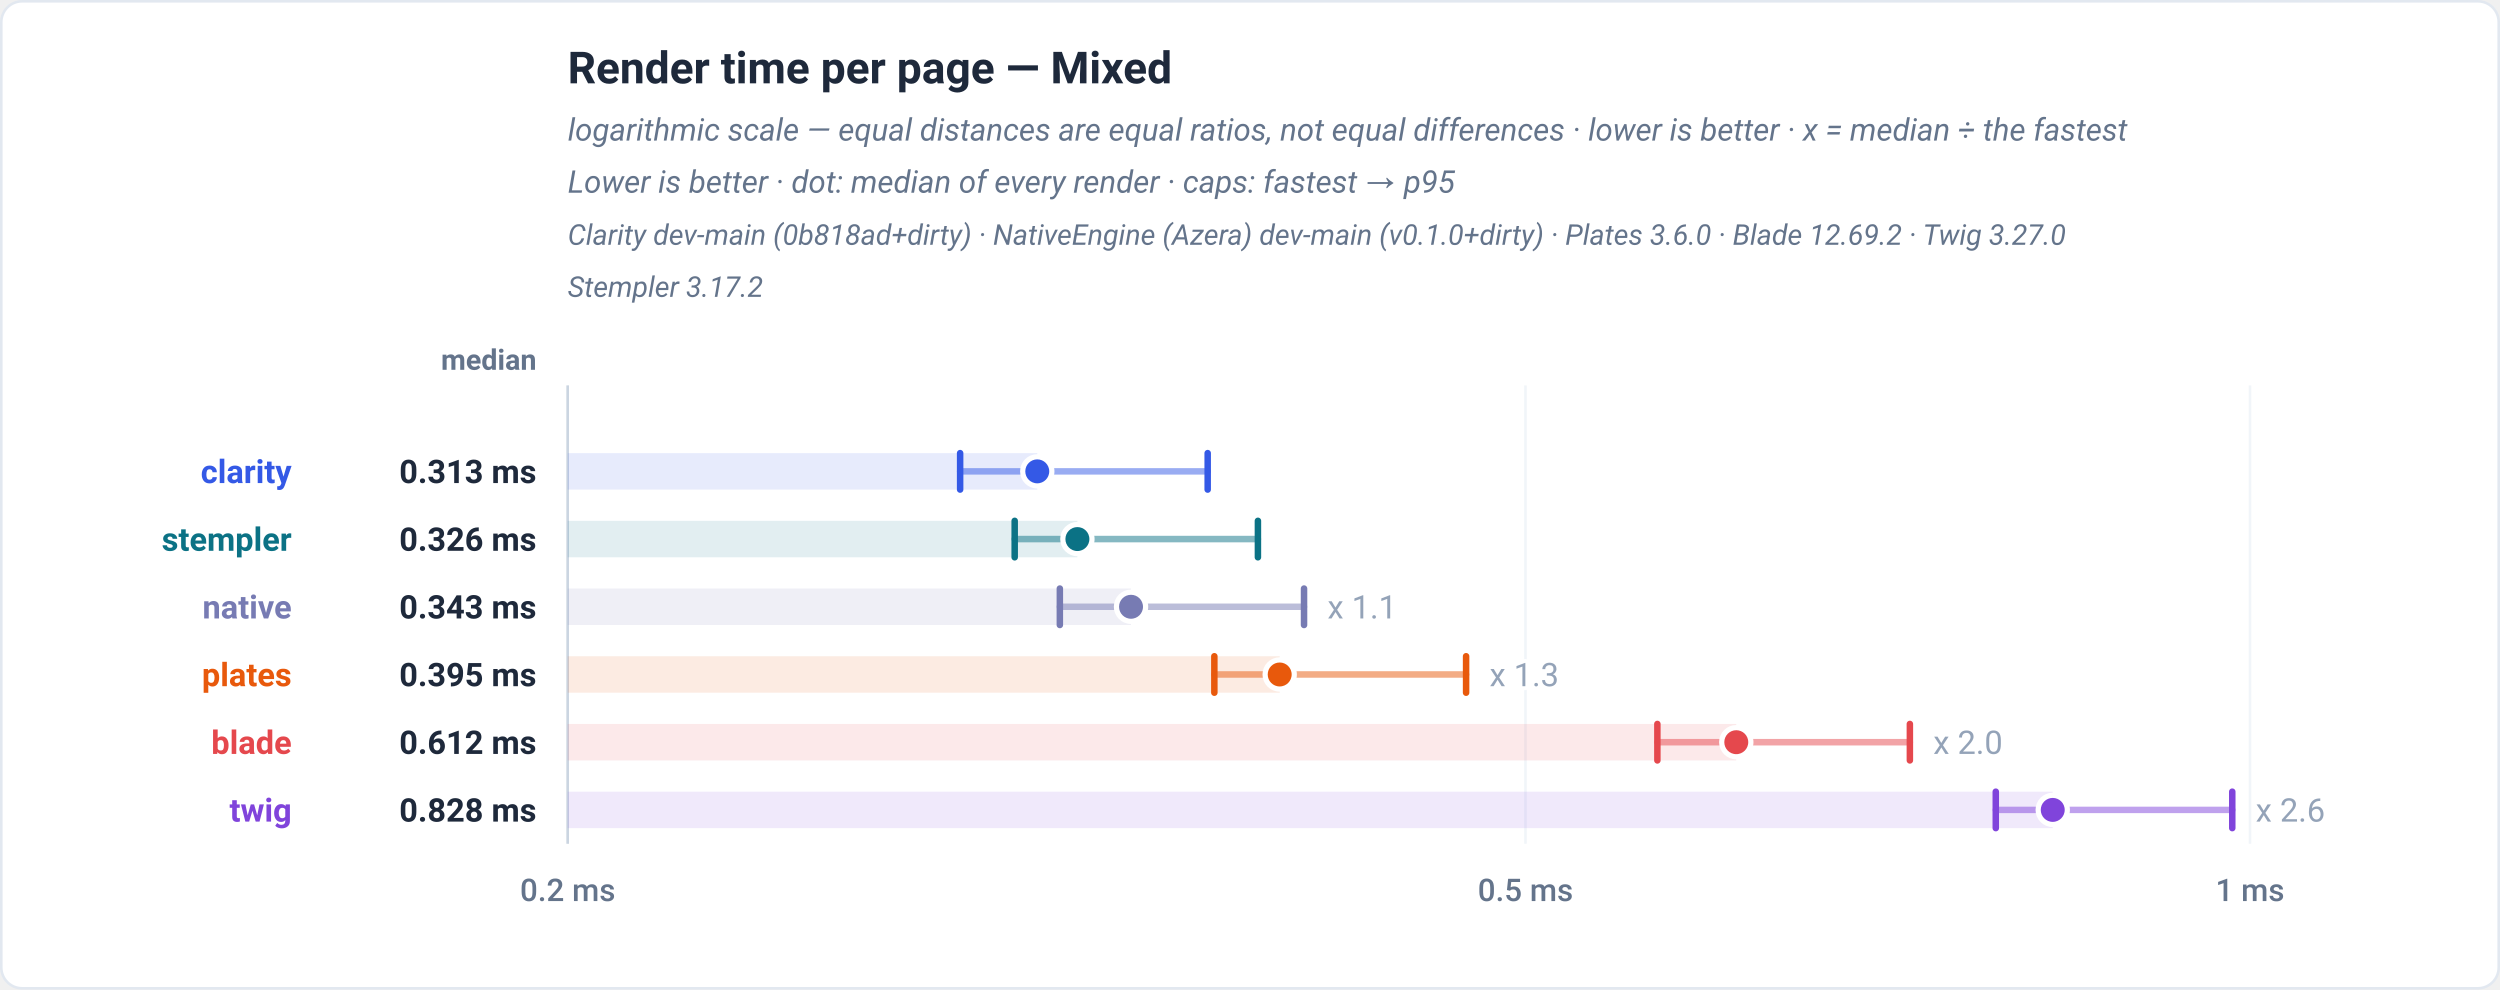
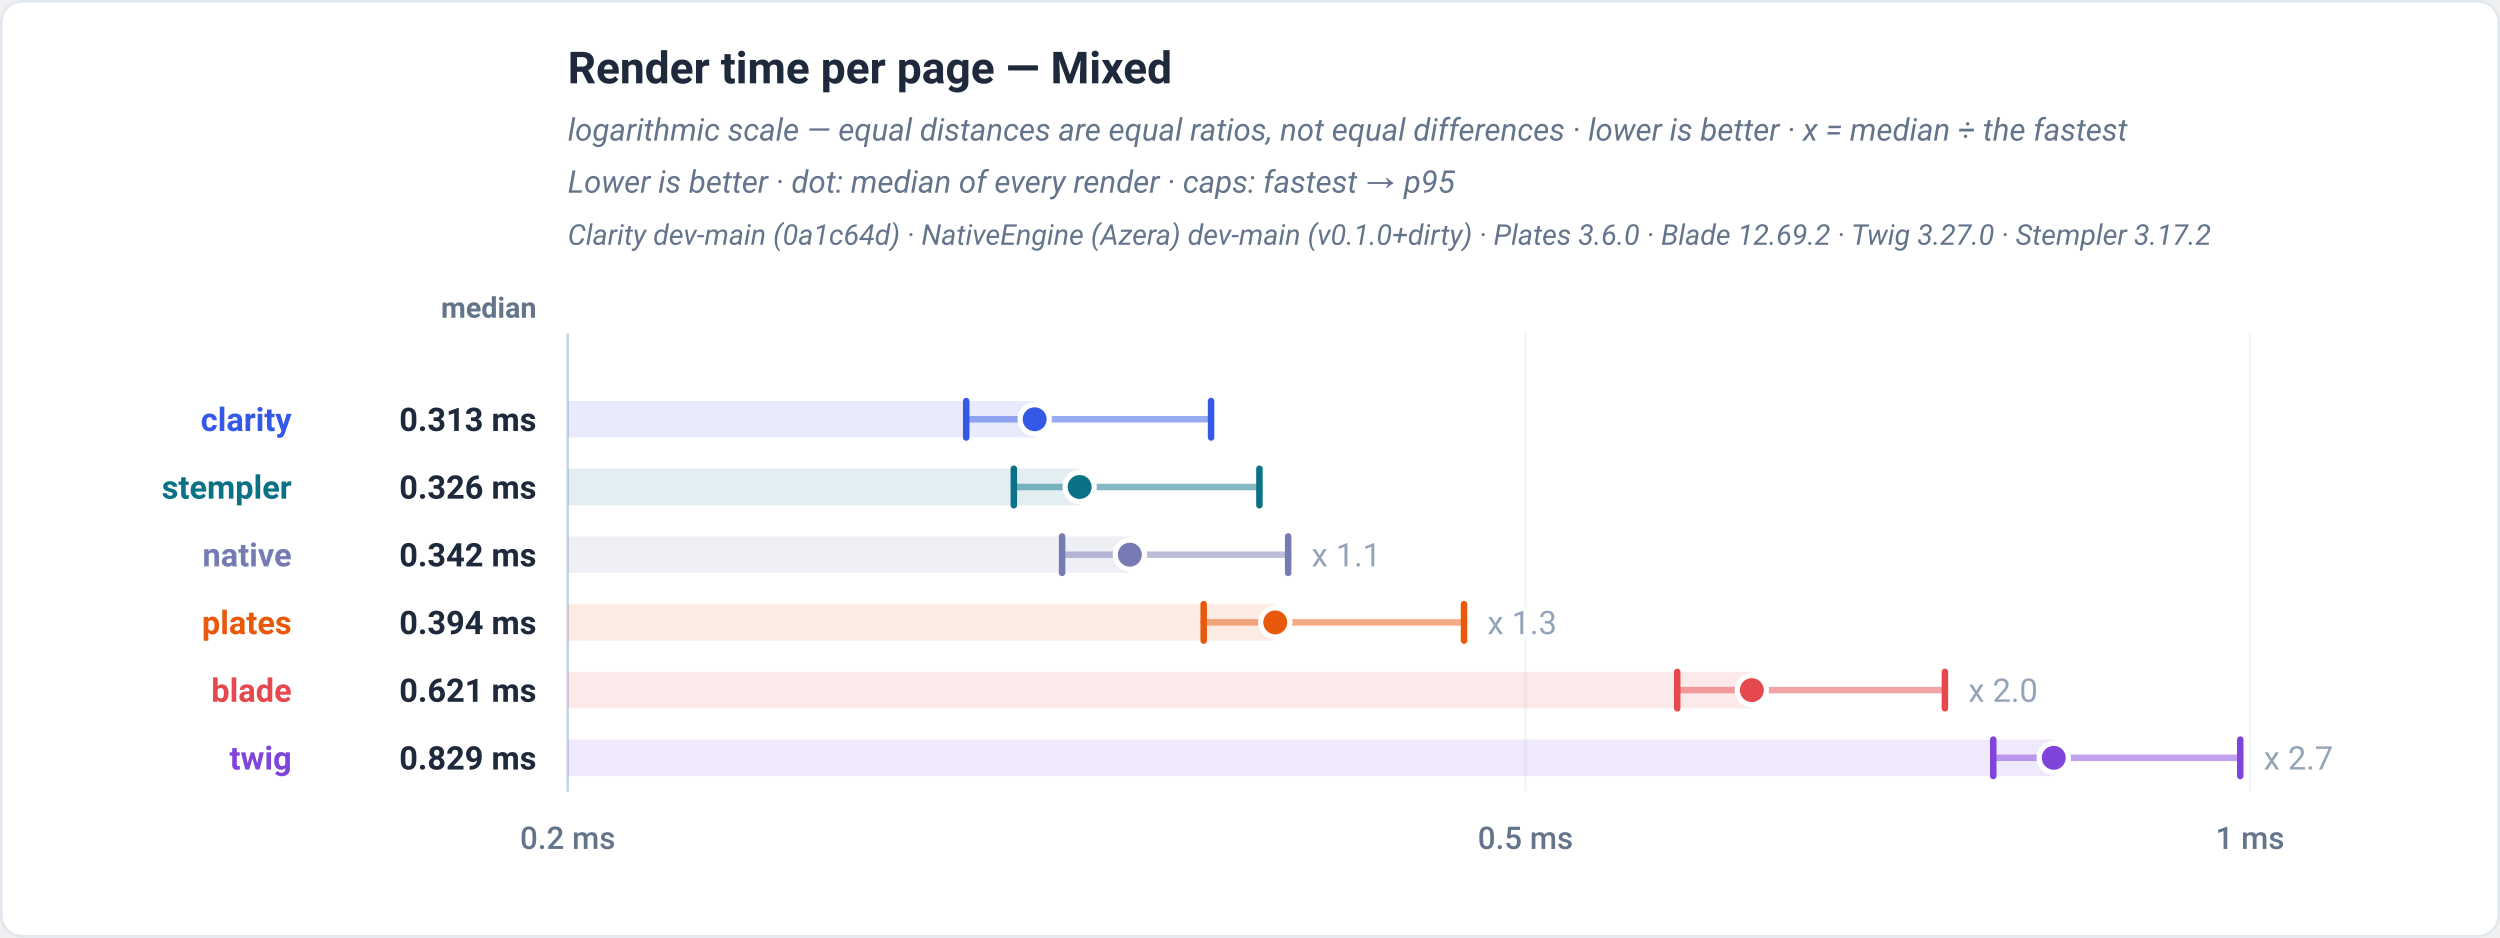
- <svg xmlns="http://www.w3.org/2000/svg" viewBox="0 0 960 380" width="960" height="380" role="img" font-family="-apple-system,BlinkMacSystemFont,'Segoe UI',Roboto,Helvetica,Arial,sans-serif">
-   <rect x="0.5" y="0.5" width="959" height="379" rx="8" fill="#ffffff" stroke="#e2e8f0" />
+ <svg xmlns="http://www.w3.org/2000/svg" viewBox="0 0 960 360" width="960" height="360" role="img" font-family="-apple-system,BlinkMacSystemFont,'Segoe UI',Roboto,Helvetica,Arial,sans-serif">
+   <rect x="0.5" y="0.5" width="959" height="359" rx="8" fill="#ffffff" stroke="#e2e8f0" />
  <text x="218" y="32" font-family="-apple-system,BlinkMacSystemFont,'Segoe UI',Roboto,Helvetica,Arial,sans-serif" font-size="17" font-weight="700" fill="#1e293b" text-anchor="start">Render time per page — Mixed</text>
  <text x="218" y="54" font-family="-apple-system,BlinkMacSystemFont,'Segoe UI',Roboto,Helvetica,Arial,sans-serif" font-size="12" font-weight="400" fill="#64748b" text-anchor="start" font-style="italic">logarithmic scale — equal distances are equal ratios, not equal differences · lower is better · x = median ÷ the fastest</text>
  <text x="218" y="74" font-family="-apple-system,BlinkMacSystemFont,'Segoe UI',Roboto,Helvetica,Arial,sans-serif" font-size="12" font-weight="400" fill="#64748b" text-anchor="start" font-style="italic">Lower is better · dot: median of every render · caps: fastest → p95</text>
-   <text x="218" y="94" font-family="-apple-system,BlinkMacSystemFont,'Segoe UI',Roboto,Helvetica,Arial,sans-serif" font-size="11" font-weight="400" fill="#64748b" text-anchor="start" font-style="italic">Clarity dev-main (0b818ad+dirty) · NativeEngine (Azera) dev-main (v0.1.0+dirty) · Plates 3.6.0 · Blade 12.69.2 · Twig 3.27.0</text>
-   <text x="218" y="114" font-family="-apple-system,BlinkMacSystemFont,'Segoe UI',Roboto,Helvetica,Arial,sans-serif" font-size="11" font-weight="400" fill="#64748b" text-anchor="start" font-style="italic">Stempler 3.17.2</text>
-   <text x="206" y="142" font-family="-apple-system,BlinkMacSystemFont,'Segoe UI',Roboto,Helvetica,Arial,sans-serif" font-size="11" font-weight="600" fill="#64748b" text-anchor="end">median</text>
-   <line x1="218" y1="148" x2="218" y2="324" stroke="#f1f5f9" stroke-width="1" />
-   <text x="218" y="346" font-family="-apple-system,BlinkMacSystemFont,'Segoe UI',Roboto,Helvetica,Arial,sans-serif" font-size="12" font-weight="500" fill="#64748b" text-anchor="middle">0.2 ms</text>
-   <line x1="585.78" y1="148" x2="585.78" y2="324" stroke="#f1f5f9" stroke-width="1" />
-   <text x="585.78" y="346" font-family="-apple-system,BlinkMacSystemFont,'Segoe UI',Roboto,Helvetica,Arial,sans-serif" font-size="12" font-weight="500" fill="#64748b" text-anchor="middle">0.5 ms</text>
-   <line x1="864" y1="148" x2="864" y2="324" stroke="#f1f5f9" stroke-width="1" />
-   <text x="864" y="346" font-family="-apple-system,BlinkMacSystemFont,'Segoe UI',Roboto,Helvetica,Arial,sans-serif" font-size="12" font-weight="500" fill="#64748b" text-anchor="middle">1 ms</text>
-   <line x1="218" y1="148" x2="218" y2="324" stroke="#cbd5e1" stroke-width="1" />
-   <rect x="218" y="174" width="180.31" height="14" fill="#3459e6" fill-opacity="0.12" />
-   <line x1="368.69" y1="181" x2="463.75" y2="181" stroke="#3459e6" stroke-width="2.5" stroke-linecap="round" opacity="0.5" />
-   <line x1="368.69" y1="174" x2="368.69" y2="188" stroke="#3459e6" stroke-width="2.5" stroke-linecap="round" />
-   <line x1="463.75" y1="174" x2="463.75" y2="188" stroke="#3459e6" stroke-width="2.5" stroke-linecap="round" />
-   <circle cx="398.31" cy="181" r="5.6" fill="#3459e6" stroke="#ffffff" stroke-width="2" />
-   <text x="112" y="185.5" font-family="-apple-system,BlinkMacSystemFont,'Segoe UI',Roboto,Helvetica,Arial,sans-serif" font-size="12.5" font-weight="700" fill="#3459e6" text-anchor="end">clarity</text>
-   <text x="206" y="185.5" font-family="-apple-system,BlinkMacSystemFont,'Segoe UI',Roboto,Helvetica,Arial,sans-serif" font-size="12.5" font-weight="700" fill="#1e293b" text-anchor="end">0.313 ms</text>
-   <rect x="218" y="200" width="195.72" height="14" fill="#0b7285" fill-opacity="0.12" />
-   <line x1="389.64" y1="207" x2="483.04" y2="207" stroke="#0b7285" stroke-width="2.5" stroke-linecap="round" opacity="0.5" />
-   <line x1="389.64" y1="200" x2="389.64" y2="214" stroke="#0b7285" stroke-width="2.5" stroke-linecap="round" />
-   <line x1="483.04" y1="200" x2="483.04" y2="214" stroke="#0b7285" stroke-width="2.5" stroke-linecap="round" />
-   <circle cx="413.72" cy="207" r="5.6" fill="#0b7285" stroke="#ffffff" stroke-width="2" />
-   <text x="112" y="211.5" font-family="-apple-system,BlinkMacSystemFont,'Segoe UI',Roboto,Helvetica,Arial,sans-serif" font-size="12.5" font-weight="700" fill="#0b7285" text-anchor="end">stempler</text>
-   <text x="206" y="211.5" font-family="-apple-system,BlinkMacSystemFont,'Segoe UI',Roboto,Helvetica,Arial,sans-serif" font-size="12.5" font-weight="700" fill="#1e293b" text-anchor="end">0.326 ms</text>
-   <rect x="218" y="226" width="216.31" height="14" fill="#777bb3" fill-opacity="0.12" />
-   <line x1="406.98" y1="233" x2="500.75" y2="233" stroke="#777bb3" stroke-width="2.5" stroke-linecap="round" opacity="0.5" />
-   <line x1="406.98" y1="226" x2="406.98" y2="240" stroke="#777bb3" stroke-width="2.5" stroke-linecap="round" />
-   <line x1="500.75" y1="226" x2="500.75" y2="240" stroke="#777bb3" stroke-width="2.5" stroke-linecap="round" />
-   <circle cx="434.31" cy="233" r="5.6" fill="#777bb3" stroke="#ffffff" stroke-width="2" />
-   <text x="509.75" y="237.5" font-family="-apple-system,BlinkMacSystemFont,'Segoe UI',Roboto,Helvetica,Arial,sans-serif" font-size="12.5" font-weight="400" fill="#94a3b8" text-anchor="start" stroke="#ffffff" stroke-width="3" paint-order="stroke" stroke-linejoin="round">x 1.1</text>
-   <text x="112" y="237.5" font-family="-apple-system,BlinkMacSystemFont,'Segoe UI',Roboto,Helvetica,Arial,sans-serif" font-size="12.5" font-weight="700" fill="#777bb3" text-anchor="end">native</text>
-   <text x="206" y="237.5" font-family="-apple-system,BlinkMacSystemFont,'Segoe UI',Roboto,Helvetica,Arial,sans-serif" font-size="12.5" font-weight="700" fill="#1e293b" text-anchor="end">0.343 ms</text>
-   <rect x="218" y="252" width="273.4" height="14" fill="#e8590c" fill-opacity="0.12" />
-   <line x1="466.31" y1="259" x2="562.98" y2="259" stroke="#e8590c" stroke-width="2.5" stroke-linecap="round" opacity="0.5" />
-   <line x1="466.31" y1="252" x2="466.31" y2="266" stroke="#e8590c" stroke-width="2.5" stroke-linecap="round" />
-   <line x1="562.98" y1="252" x2="562.98" y2="266" stroke="#e8590c" stroke-width="2.5" stroke-linecap="round" />
-   <circle cx="491.4" cy="259" r="5.6" fill="#e8590c" stroke="#ffffff" stroke-width="2" />
-   <text x="571.98" y="263.5" font-family="-apple-system,BlinkMacSystemFont,'Segoe UI',Roboto,Helvetica,Arial,sans-serif" font-size="12.5" font-weight="400" fill="#94a3b8" text-anchor="start" stroke="#ffffff" stroke-width="3" paint-order="stroke" stroke-linejoin="round">x 1.3</text>
-   <text x="112" y="263.5" font-family="-apple-system,BlinkMacSystemFont,'Segoe UI',Roboto,Helvetica,Arial,sans-serif" font-size="12.5" font-weight="700" fill="#e8590c" text-anchor="end">plates</text>
-   <text x="206" y="263.5" font-family="-apple-system,BlinkMacSystemFont,'Segoe UI',Roboto,Helvetica,Arial,sans-serif" font-size="12.5" font-weight="700" fill="#1e293b" text-anchor="end">0.395 ms</text>
-   <rect x="218" y="278" width="448.73" height="14" fill="#e5484d" fill-opacity="0.12" />
-   <line x1="636.43" y1="285" x2="733.39" y2="285" stroke="#e5484d" stroke-width="2.5" stroke-linecap="round" opacity="0.5" />
-   <line x1="636.43" y1="278" x2="636.43" y2="292" stroke="#e5484d" stroke-width="2.5" stroke-linecap="round" />
-   <line x1="733.39" y1="278" x2="733.39" y2="292" stroke="#e5484d" stroke-width="2.5" stroke-linecap="round" />
-   <circle cx="666.73" cy="285" r="5.6" fill="#e5484d" stroke="#ffffff" stroke-width="2" />
-   <text x="742.39" y="289.5" font-family="-apple-system,BlinkMacSystemFont,'Segoe UI',Roboto,Helvetica,Arial,sans-serif" font-size="12.5" font-weight="400" fill="#94a3b8" text-anchor="start" stroke="#ffffff" stroke-width="3" paint-order="stroke" stroke-linejoin="round">x 2.0</text>
-   <text x="112" y="289.5" font-family="-apple-system,BlinkMacSystemFont,'Segoe UI',Roboto,Helvetica,Arial,sans-serif" font-size="12.5" font-weight="700" fill="#e5484d" text-anchor="end">blade</text>
-   <text x="206" y="289.5" font-family="-apple-system,BlinkMacSystemFont,'Segoe UI',Roboto,Helvetica,Arial,sans-serif" font-size="12.5" font-weight="700" fill="#1e293b" text-anchor="end">0.612 ms</text>
-   <rect x="218" y="304" width="570.25" height="14" fill="#8044db" fill-opacity="0.12" />
-   <line x1="766.38" y1="311" x2="857.19" y2="311" stroke="#8044db" stroke-width="2.5" stroke-linecap="round" opacity="0.5" />
-   <line x1="766.38" y1="304" x2="766.38" y2="318" stroke="#8044db" stroke-width="2.5" stroke-linecap="round" />
-   <line x1="857.19" y1="304" x2="857.19" y2="318" stroke="#8044db" stroke-width="2.5" stroke-linecap="round" />
-   <circle cx="788.25" cy="311" r="5.6" fill="#8044db" stroke="#ffffff" stroke-width="2" />
-   <text x="866.19" y="315.5" font-family="-apple-system,BlinkMacSystemFont,'Segoe UI',Roboto,Helvetica,Arial,sans-serif" font-size="12.5" font-weight="400" fill="#94a3b8" text-anchor="start" stroke="#ffffff" stroke-width="3" paint-order="stroke" stroke-linejoin="round">x 2.6</text>
-   <text x="112" y="315.5" font-family="-apple-system,BlinkMacSystemFont,'Segoe UI',Roboto,Helvetica,Arial,sans-serif" font-size="12.5" font-weight="700" fill="#8044db" text-anchor="end">twig</text>
-   <text x="206" y="315.5" font-family="-apple-system,BlinkMacSystemFont,'Segoe UI',Roboto,Helvetica,Arial,sans-serif" font-size="12.5" font-weight="700" fill="#1e293b" text-anchor="end">0.828 ms</text>
+   <text x="218" y="94" font-family="-apple-system,BlinkMacSystemFont,'Segoe UI',Roboto,Helvetica,Arial,sans-serif" font-size="11" font-weight="400" fill="#64748b" text-anchor="start" font-style="italic">Clarity dev-main (0a1c64d) · NativeEngine (Azera) dev-main (v0.1.0+dirty) · Plates 3.6.0 · Blade 12.69.2 · Twig 3.27.0 · Stempler 3.17.2</text>
+   <text x="206" y="122" font-family="-apple-system,BlinkMacSystemFont,'Segoe UI',Roboto,Helvetica,Arial,sans-serif" font-size="11" font-weight="600" fill="#64748b" text-anchor="end">median</text>
+   <line x1="218" y1="128" x2="218" y2="304" stroke="#f1f5f9" stroke-width="1" />
+   <text x="218" y="326" font-family="-apple-system,BlinkMacSystemFont,'Segoe UI',Roboto,Helvetica,Arial,sans-serif" font-size="12" font-weight="500" fill="#64748b" text-anchor="middle">0.2 ms</text>
+   <line x1="585.78" y1="128" x2="585.78" y2="304" stroke="#f1f5f9" stroke-width="1" />
+   <text x="585.78" y="326" font-family="-apple-system,BlinkMacSystemFont,'Segoe UI',Roboto,Helvetica,Arial,sans-serif" font-size="12" font-weight="500" fill="#64748b" text-anchor="middle">0.5 ms</text>
+   <line x1="864" y1="128" x2="864" y2="304" stroke="#f1f5f9" stroke-width="1" />
+   <text x="864" y="326" font-family="-apple-system,BlinkMacSystemFont,'Segoe UI',Roboto,Helvetica,Arial,sans-serif" font-size="12" font-weight="500" fill="#64748b" text-anchor="middle">1 ms</text>
+   <line x1="218" y1="128" x2="218" y2="304" stroke="#cbd5e1" stroke-width="1" />
+   <rect x="218" y="154" width="179.31" height="14" fill="#3459e6" fill-opacity="0.12" />
+   <line x1="371.02" y1="161" x2="465.05" y2="161" stroke="#3459e6" stroke-width="2.5" stroke-linecap="round" opacity="0.5" />
+   <line x1="371.02" y1="154" x2="371.02" y2="168" stroke="#3459e6" stroke-width="2.5" stroke-linecap="round" />
+   <line x1="465.05" y1="154" x2="465.05" y2="168" stroke="#3459e6" stroke-width="2.5" stroke-linecap="round" />
+   <circle cx="397.31" cy="161" r="5.6" fill="#3459e6" stroke="#ffffff" stroke-width="2" />
+   <text x="112" y="165.5" font-family="-apple-system,BlinkMacSystemFont,'Segoe UI',Roboto,Helvetica,Arial,sans-serif" font-size="12.5" font-weight="700" fill="#3459e6" text-anchor="end">clarity</text>
+   <text x="206" y="165.5" font-family="-apple-system,BlinkMacSystemFont,'Segoe UI',Roboto,Helvetica,Arial,sans-serif" font-size="12.5" font-weight="700" fill="#1e293b" text-anchor="end">0.313 ms</text>
+   <rect x="218" y="180" width="196.58" height="14" fill="#0b7285" fill-opacity="0.12" />
+   <line x1="389.31" y1="187" x2="483.62" y2="187" stroke="#0b7285" stroke-width="2.5" stroke-linecap="round" opacity="0.5" />
+   <line x1="389.31" y1="180" x2="389.31" y2="194" stroke="#0b7285" stroke-width="2.5" stroke-linecap="round" />
+   <line x1="483.62" y1="180" x2="483.62" y2="194" stroke="#0b7285" stroke-width="2.5" stroke-linecap="round" />
+   <circle cx="414.58" cy="187" r="5.6" fill="#0b7285" stroke="#ffffff" stroke-width="2" />
+   <text x="112" y="191.5" font-family="-apple-system,BlinkMacSystemFont,'Segoe UI',Roboto,Helvetica,Arial,sans-serif" font-size="12.5" font-weight="700" fill="#0b7285" text-anchor="end">stempler</text>
+   <text x="206" y="191.5" font-family="-apple-system,BlinkMacSystemFont,'Segoe UI',Roboto,Helvetica,Arial,sans-serif" font-size="12.5" font-weight="700" fill="#1e293b" text-anchor="end">0.326 ms</text>
+   <rect x="218" y="206" width="215.86" height="14" fill="#777bb3" fill-opacity="0.12" />
+   <line x1="407.84" y1="213" x2="494.65" y2="213" stroke="#777bb3" stroke-width="2.5" stroke-linecap="round" opacity="0.5" />
+   <line x1="407.84" y1="206" x2="407.84" y2="220" stroke="#777bb3" stroke-width="2.5" stroke-linecap="round" />
+   <line x1="494.65" y1="206" x2="494.65" y2="220" stroke="#777bb3" stroke-width="2.5" stroke-linecap="round" />
+   <circle cx="433.86" cy="213" r="5.6" fill="#777bb3" stroke="#ffffff" stroke-width="2" />
+   <text x="503.65" y="217.5" font-family="-apple-system,BlinkMacSystemFont,'Segoe UI',Roboto,Helvetica,Arial,sans-serif" font-size="12.5" font-weight="400" fill="#94a3b8" text-anchor="start" stroke="#ffffff" stroke-width="3" paint-order="stroke" stroke-linejoin="round">x 1.1</text>
+   <text x="112" y="217.5" font-family="-apple-system,BlinkMacSystemFont,'Segoe UI',Roboto,Helvetica,Arial,sans-serif" font-size="12.5" font-weight="700" fill="#777bb3" text-anchor="end">native</text>
+   <text x="206" y="217.5" font-family="-apple-system,BlinkMacSystemFont,'Segoe UI',Roboto,Helvetica,Arial,sans-serif" font-size="12.5" font-weight="700" fill="#1e293b" text-anchor="end">0.342 ms</text>
+   <rect x="218" y="232" width="271.69" height="14" fill="#e8590c" fill-opacity="0.12" />
+   <line x1="462.22" y1="239" x2="562.18" y2="239" stroke="#e8590c" stroke-width="2.5" stroke-linecap="round" opacity="0.5" />
+   <line x1="462.22" y1="232" x2="462.22" y2="246" stroke="#e8590c" stroke-width="2.5" stroke-linecap="round" />
+   <line x1="562.18" y1="232" x2="562.18" y2="246" stroke="#e8590c" stroke-width="2.5" stroke-linecap="round" />
+   <circle cx="489.69" cy="239" r="5.6" fill="#e8590c" stroke="#ffffff" stroke-width="2" />
+   <text x="571.18" y="243.5" font-family="-apple-system,BlinkMacSystemFont,'Segoe UI',Roboto,Helvetica,Arial,sans-serif" font-size="12.5" font-weight="400" fill="#94a3b8" text-anchor="start" stroke="#ffffff" stroke-width="3" paint-order="stroke" stroke-linejoin="round">x 1.3</text>
+   <text x="112" y="243.5" font-family="-apple-system,BlinkMacSystemFont,'Segoe UI',Roboto,Helvetica,Arial,sans-serif" font-size="12.5" font-weight="700" fill="#e8590c" text-anchor="end">plates</text>
+   <text x="206" y="243.5" font-family="-apple-system,BlinkMacSystemFont,'Segoe UI',Roboto,Helvetica,Arial,sans-serif" font-size="12.5" font-weight="700" fill="#1e293b" text-anchor="end">0.394 ms</text>
+   <rect x="218" y="258" width="454.69" height="14" fill="#e5484d" fill-opacity="0.12" />
+   <line x1="644.06" y1="265" x2="746.85" y2="265" stroke="#e5484d" stroke-width="2.5" stroke-linecap="round" opacity="0.5" />
+   <line x1="644.06" y1="258" x2="644.06" y2="272" stroke="#e5484d" stroke-width="2.5" stroke-linecap="round" />
+   <line x1="746.85" y1="258" x2="746.85" y2="272" stroke="#e5484d" stroke-width="2.5" stroke-linecap="round" />
+   <circle cx="672.69" cy="265" r="5.6" fill="#e5484d" stroke="#ffffff" stroke-width="2" />
+   <text x="755.85" y="269.5" font-family="-apple-system,BlinkMacSystemFont,'Segoe UI',Roboto,Helvetica,Arial,sans-serif" font-size="12.5" font-weight="400" fill="#94a3b8" text-anchor="start" stroke="#ffffff" stroke-width="3" paint-order="stroke" stroke-linejoin="round">x 2.0</text>
+   <text x="112" y="269.5" font-family="-apple-system,BlinkMacSystemFont,'Segoe UI',Roboto,Helvetica,Arial,sans-serif" font-size="12.5" font-weight="700" fill="#e5484d" text-anchor="end">blade</text>
+   <text x="206" y="269.5" font-family="-apple-system,BlinkMacSystemFont,'Segoe UI',Roboto,Helvetica,Arial,sans-serif" font-size="12.5" font-weight="700" fill="#1e293b" text-anchor="end">0.621 ms</text>
+   <rect x="218" y="284" width="570.64" height="14" fill="#8044db" fill-opacity="0.12" />
+   <line x1="765.41" y1="291" x2="860.26" y2="291" stroke="#8044db" stroke-width="2.5" stroke-linecap="round" opacity="0.5" />
+   <line x1="765.41" y1="284" x2="765.41" y2="298" stroke="#8044db" stroke-width="2.5" stroke-linecap="round" />
+   <line x1="860.26" y1="284" x2="860.26" y2="298" stroke="#8044db" stroke-width="2.5" stroke-linecap="round" />
+   <circle cx="788.64" cy="291" r="5.6" fill="#8044db" stroke="#ffffff" stroke-width="2" />
+   <text x="869.26" y="295.5" font-family="-apple-system,BlinkMacSystemFont,'Segoe UI',Roboto,Helvetica,Arial,sans-serif" font-size="12.5" font-weight="400" fill="#94a3b8" text-anchor="start" stroke="#ffffff" stroke-width="3" paint-order="stroke" stroke-linejoin="round">x 2.7</text>
+   <text x="112" y="295.5" font-family="-apple-system,BlinkMacSystemFont,'Segoe UI',Roboto,Helvetica,Arial,sans-serif" font-size="12.5" font-weight="700" fill="#8044db" text-anchor="end">twig</text>
+   <text x="206" y="295.5" font-family="-apple-system,BlinkMacSystemFont,'Segoe UI',Roboto,Helvetica,Arial,sans-serif" font-size="12.5" font-weight="700" fill="#1e293b" text-anchor="end">0.829 ms</text>
</svg>
